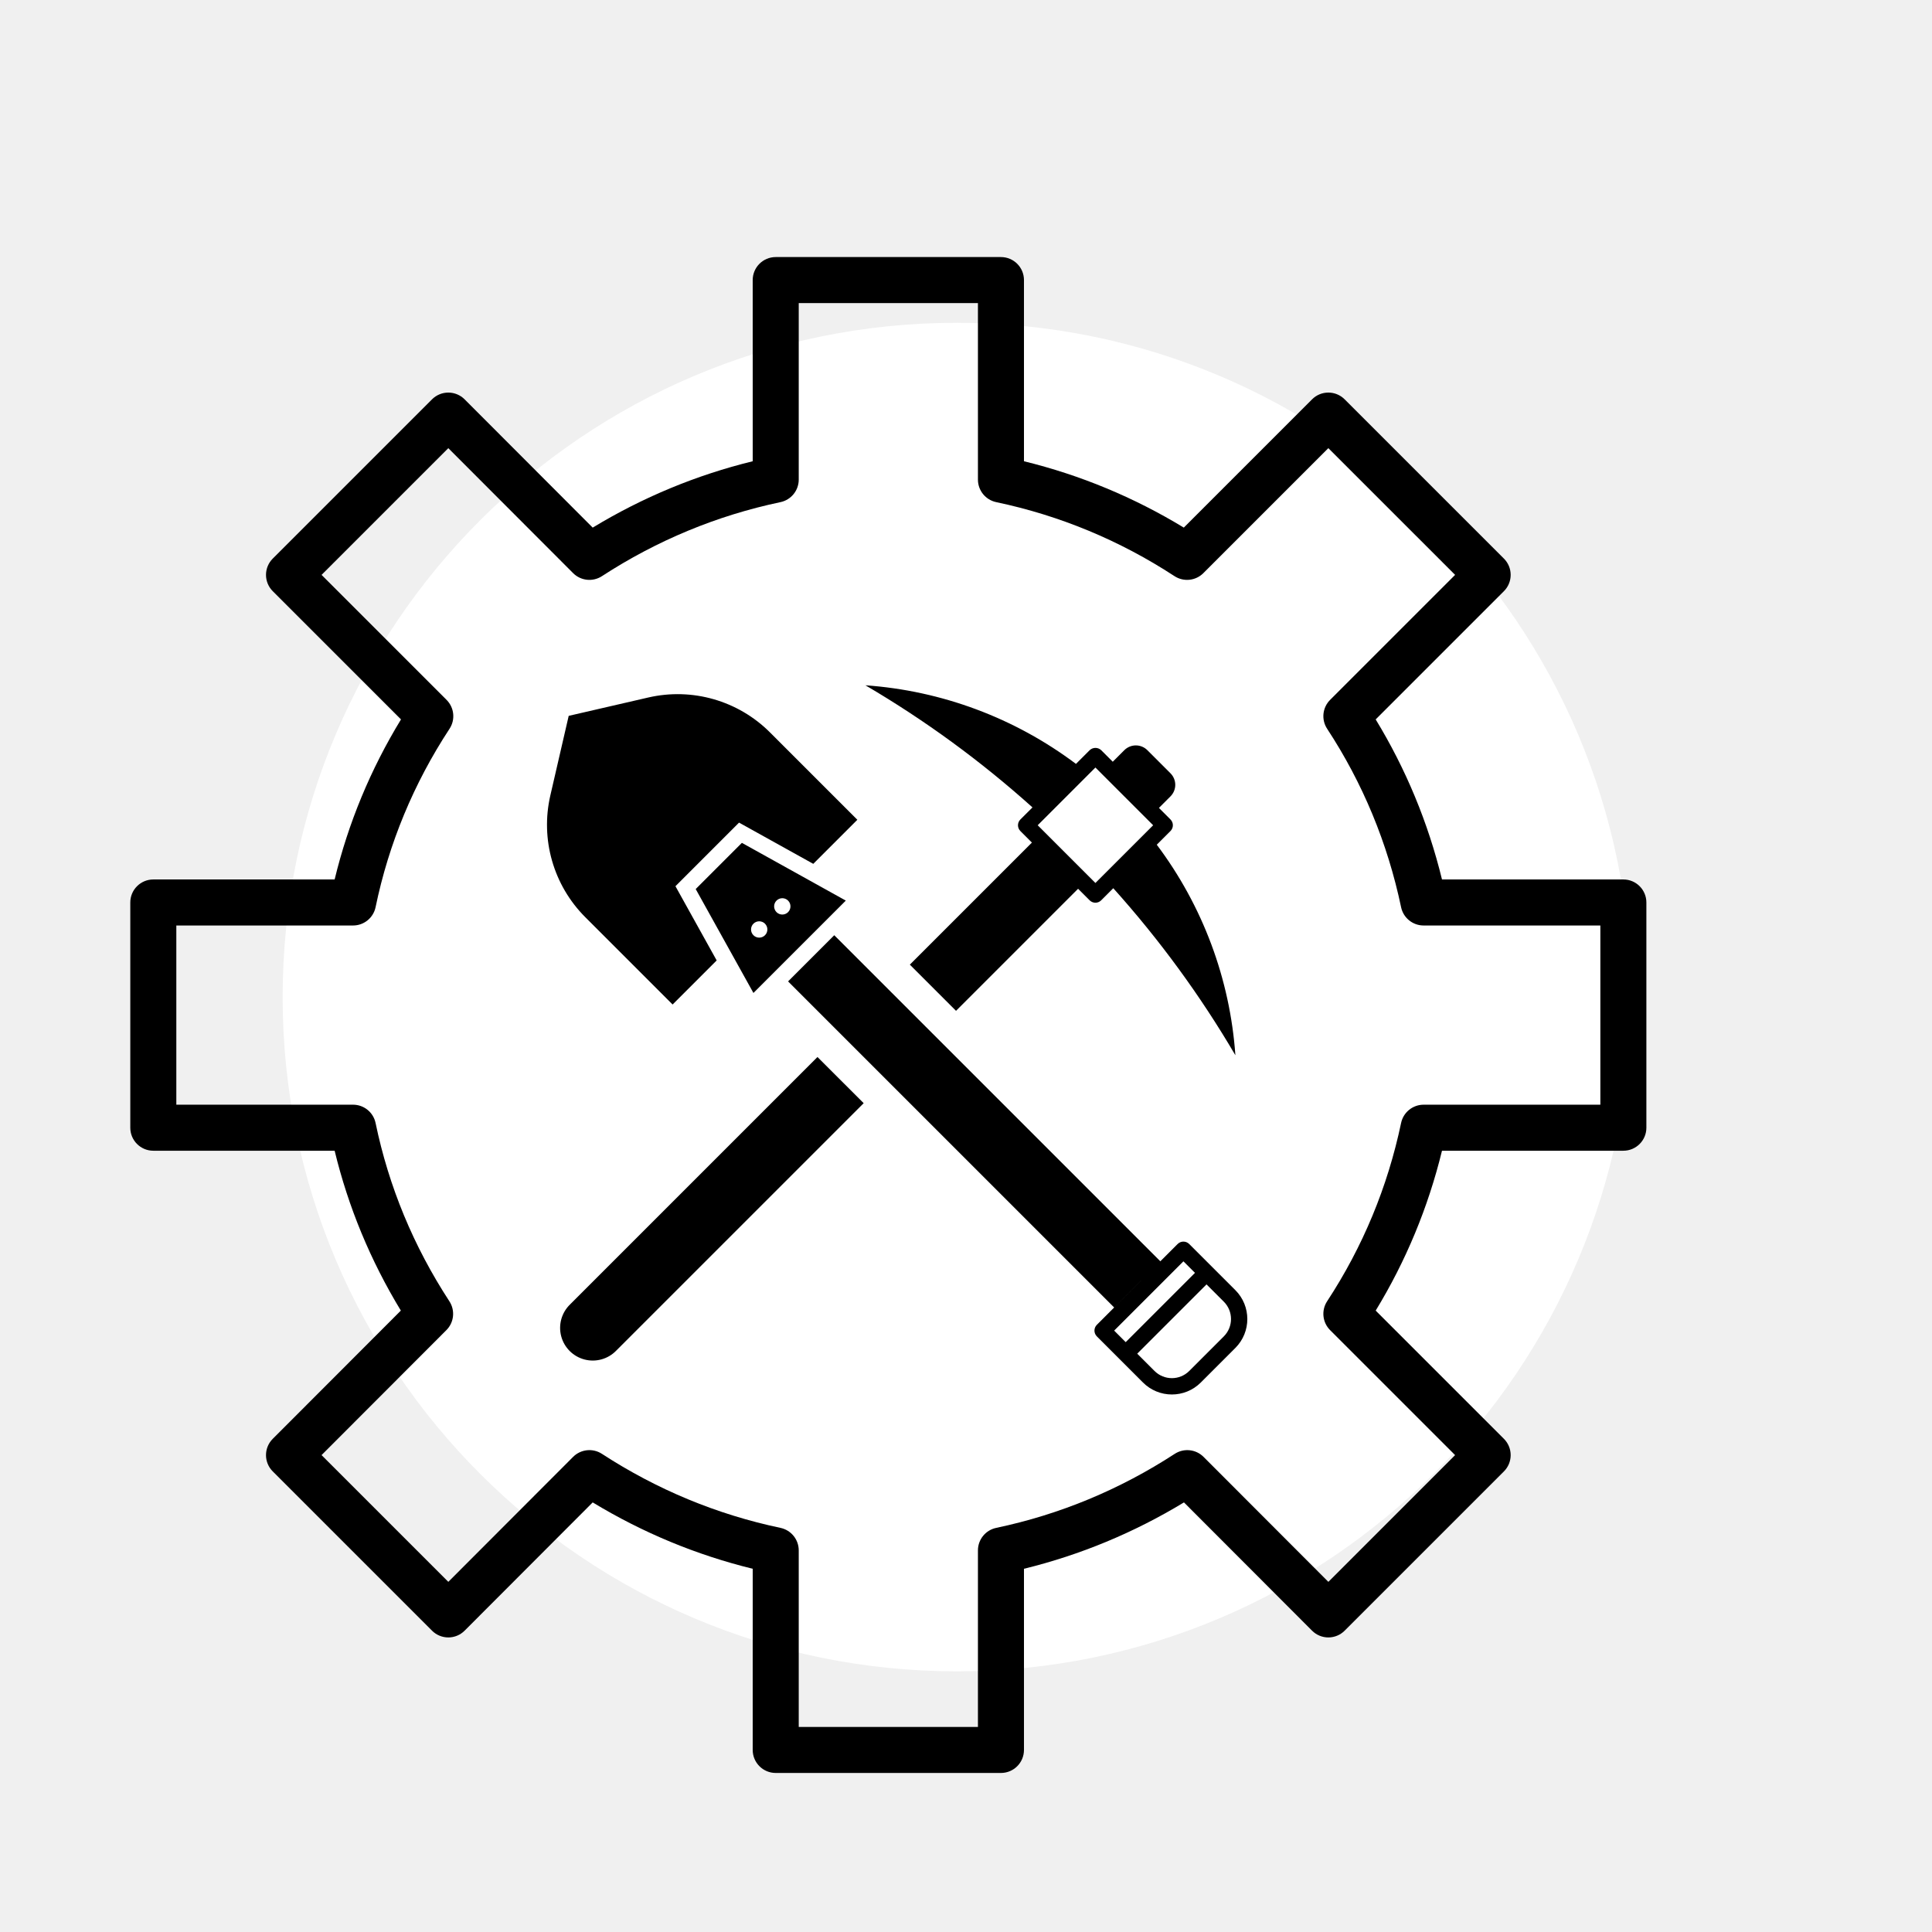
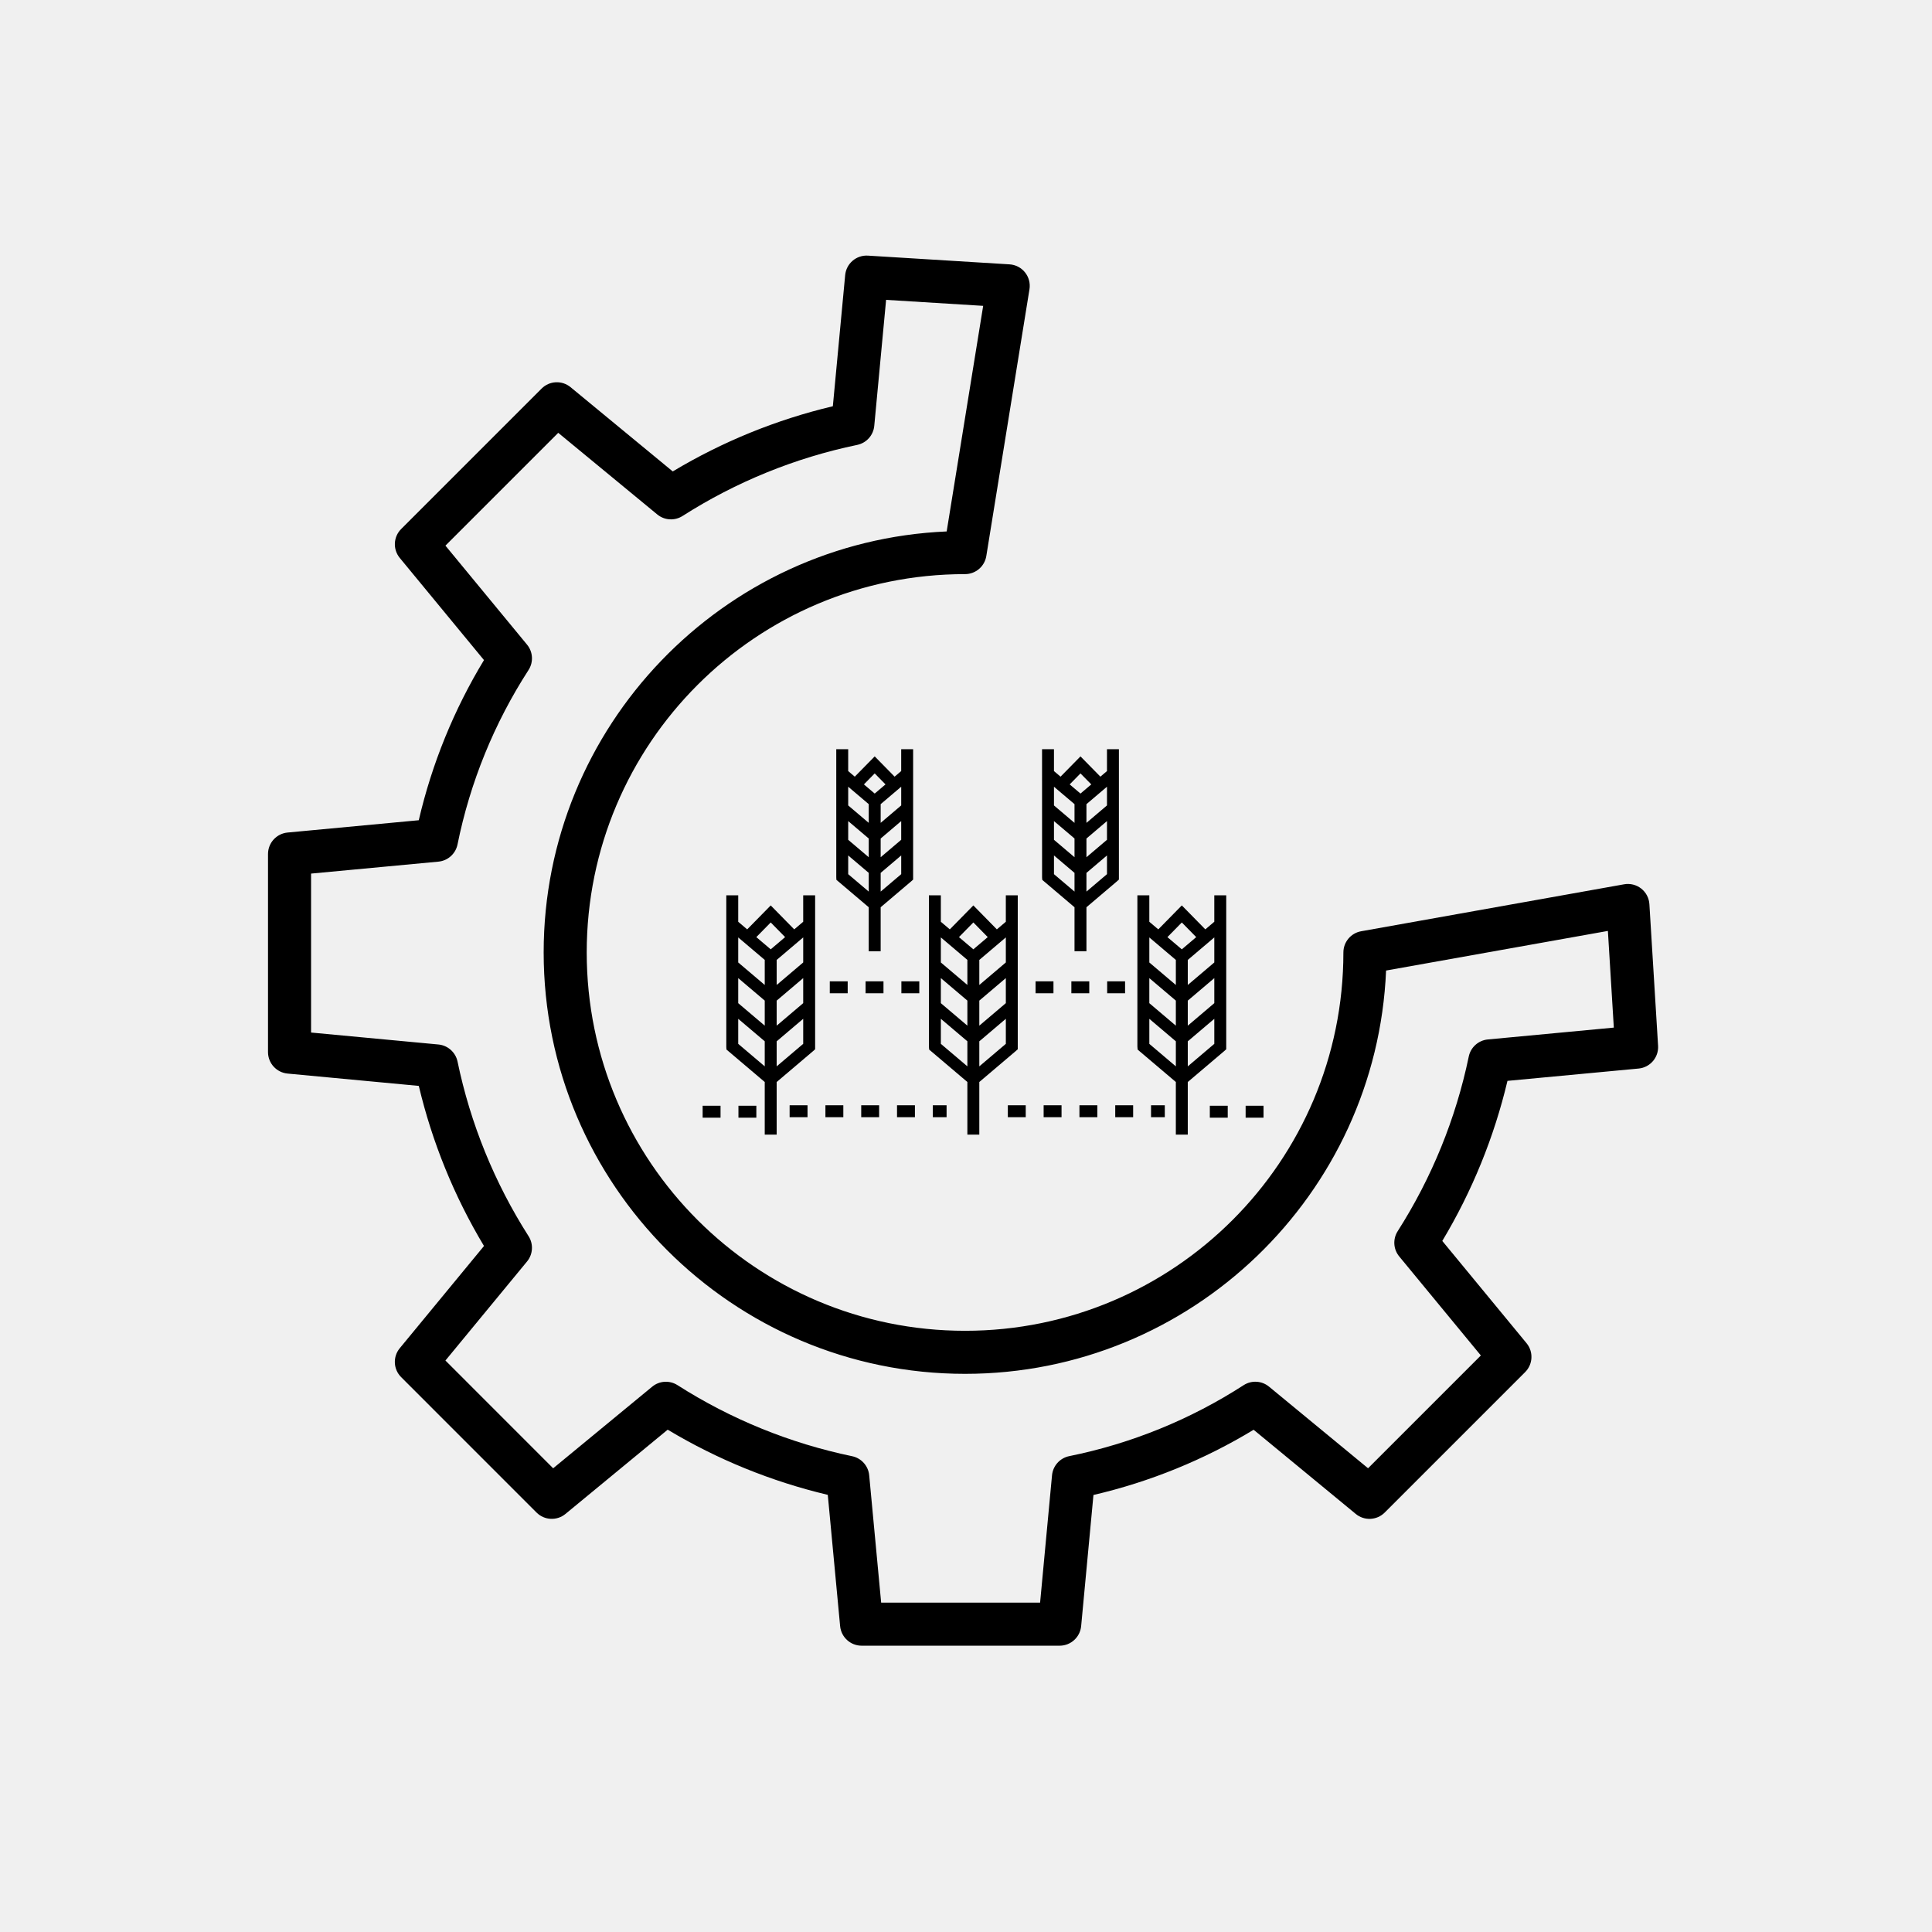
- <svg xmlns="http://www.w3.org/2000/svg" viewBox="0 0 64 64" version="1.1" id="svg31">
-   <defs id="defs35" />
-   <circle style="opacity:1;fill:#ffffff;stroke-width:0.93;fill-opacity:1" id="circle4061" cx="31.699" cy="33.029" r="22.336" />
-   <g id="g6591" transform="matrix(0.5408967,0,0,0.5408967,3.756492,8.484775)">
-     <path d="m 48.777,43.392 2.828,2.828 7.476,-7.476 -2.828,-2.828 z m 6.769,-8.89 a 0.5,0.5 0 0 0 0,0.707 l 3.535,3.535 0.707,0.707 a 0.498,0.498 0 0 0 0.708,0 l 0.74,-0.74 A 63.005,63.005 0 0 1 68.714,48.941 24.307,24.307 0 0 0 63.9,36.047 l 0.839,-0.839 a 0.5,0.5 0 0 0 0,-0.708 l -0.707,-0.707 0.707,-0.707 a 0.999,0.999 0 0 0 0,-1.414 l -1.414,-1.414 a 0.999,0.999 0 0 0 -1.414,0 l -0.707,0.707 -0.707,-0.707 a 0.514,0.514 0 0 0 -0.707,0 l -0.839,0.839 a 24.31,24.31 0 0 0 -12.894,-4.814 63.063,63.063 0 0 1 10.231,7.479 z m 4.596,-3.183 3.536,3.536 -3.536,3.535 -3.535,-3.535 z m -24.48,7.443 3.536,6.364 5.657,-5.657 -6.364,-3.536 z m 4.95,0.707 a 0.5,0.5 0 1 1 0.707,0.708 0.5,0.5 0 0 1 -0.707,-0.708 z m -1.414,1.414 a 0.5,0.5 0 1 1 0.707,0.708 0.5,0.5 0 0 1 -0.707,-0.708 z M 68.714,63.328 67.3,61.914 67.299,61.913 65.885,60.5 a 0.5,0.5 0 0 0 -0.707,0 l -1.06,1.06 -19.97,-19.97 -2.828,2.828 19.97,19.97 2.282,-2.282 -3.343,3.344 a 0.5,0.5 0 0 0 0,0.707 l 2.828,2.828 a 2.495,2.495 0 0 0 1.769,0.731 c 0.64,0 1.28,-0.244 1.768,-0.731 l 2.121,-2.121 a 2.504,2.504 0 0 0 -0.001,-3.536 z m -7.424,2.476 4.242,-4.243 0.708,0.707 -4.243,4.243 z m 6.717,0.353 -2.121,2.121 a 1.504,1.504 0 0 1 -2.122,0 l -1.061,-1.061 4.243,-4.243 1.061,1.06 a 1.503,1.503 0 0 1 0,2.123 z m -33.759,-20.324 2.699,-2.699 -2.525,-4.546 3.895,-3.895 4.546,2.525 2.699,-2.699 -5.35,-5.35 a 8.001,8.001 0 0 0 -7.456,-2.138 l -4.872,1.124 -1.124,4.872 a 8.002,8.002 0 0 0 2.138,7.456 z M 27.969,64.2 a 2,2 0 1 0 2.828,2.828 L 45.949,51.876 43.12,49.048 Z" id="path6581" />
+ <svg xmlns="http://www.w3.org/2000/svg" width="32" height="32" version="1" viewBox="0 0 32 32" id="svg820">
+   <defs id="defs824" />
+   <g id="g853" transform="matrix(0.05094665,0,0,0.05094665,2.910584,2.701582)">
+     <path d="m 479.1,240.925 a 7,7 0 0 0 -8.218,-6.463 l -85.495,15.27 a 7,7 0 0 0 -5.77,6.891 123,123 0 1 1 -123,-123 7,7 0 0 0 6.91,-5.882 l 14.032,-86.725 a 7,7 0 0 0 -6.479,-8.1 l -46.038,-2.837 a 7,7 0 0 0 -7.4,6.331 l -4.007,42.634 a 183.558,183.558 0 0 0 -52.048,21.194 L 128.358,72.841 a 7,7 0 0 0 -9.4,0.452 L 73.29,118.959 a 7,7 0 0 0 -0.451,9.4 l 27.376,33.212 a 178.514,178.514 0 0 0 -21.2,52.065 l -42.64,4 A 7.028,7.028 0 0 0 30,224.611 v 64.422 A 7.027,7.027 0 0 0 36.376,296 l 42.649,4.006 a 183.535,183.535 0 0 0 21.194,52.047 l -27.387,33.238 a 7,7 0 0 0 0.453,9.4 l 44.02,44.022 a 7,7 0 0 0 9.4,0.453 l 33.235,-27.393 a 183.506,183.506 0 0 0 52.048,21.187 L 216,475.625 a 7.027,7.027 0 0 0 6.97,6.375 h 64.421 a 7.026,7.026 0 0 0 6.969,-6.376 l 4,-42.622 A 178.527,178.527 0 0 0 350.431,411.8 l 33.215,27.371 a 7,7 0 0 0 9.4,-0.454 l 45.663,-45.664 a 7,7 0 0 0 0.451,-9.4 l -27.39,-33.24 a 183.583,183.583 0 0 0 21.19,-52.043 l 42.633,-4.007 a 7,7 0 0 0 6.332,-7.4 z m -52.522,43.983 a 7,7 0 0 0 -6.2,5.54 169.765,169.765 0 0 1 -23.108,56.788 7,7 0 0 0 0.5,8.214 l 26.538,32.195 -36.671,36.671 -32.2,-26.536 a 7,7 0 0 0 -8.245,-0.482 164.749,164.749 0 0 1 -56.724,23.079 7.036,7.036 0 0 0 -5.578,6.236 L 281.015,468 H 229.34 l -3.886,-41.387 a 7.02,7.02 0 0 0 -5.542,-6.214 169.764,169.764 0 0 1 -56.791,-23.11 7,7 0 0 0 -8.214,0.5 l -32.2,26.535 -35.024,-35.035 26.535,-32.2 a 7,7 0 0 0 0.5,-8.213 169.779,169.779 0 0 1 -23.1,-56.792 7.036,7.036 0 0 0 -6.228,-5.542 L 44,282.66 V 230.984 L 85.388,227.1 a 7.019,7.019 0 0 0 6.221,-5.577 164.784,164.784 0 0 1 23.091,-56.723 7,7 0 0 0 -0.478,-8.245 l -26.538,-32.193 36.675,-36.674 32.194,26.537 a 7,7 0 0 0 8.215,0.5 169.755,169.755 0 0 1 56.791,-23.112 7,7 0 0 0 5.542,-6.2 l 3.848,-40.953 31.559,1.945 -11.867,73.343 c -72.783,3.137 -131.021,63.33 -131.021,136.871 0,75.542 61.458,137 137,137 73.573,0 133.787,-58.29 136.875,-131.117 l 72.114,-12.88 1.927,31.433 z" id="path838" />
  </g>
-   <g id="g10767" transform="matrix(0.1058646,0,0,0.1058646,2.276273,6.472487)">
-     <path d="M 291.707,493.641 H 221.23 c -3.978,0 -7.202,-3.224 -7.202,-7.201 v -56.693 c -17.627,-4.316 -34.42,-11.281 -50.066,-20.766 l -40.084,40.141 c -1.35,1.352 -3.182,2.112 -5.093,2.112 -10e-4,0 -0.002,0 -0.002,0 -1.911,0 -3.742,-0.759 -5.093,-2.109 L 63.842,399.276 c -2.811,-2.811 -2.813,-7.368 -0.003,-10.181 l 40.089,-40.136 C 94.426,333.324 87.476,316.546 83.209,298.937 H 26.47 c -3.977,0 -7.202,-3.224 -7.202,-7.201 v -70.478 c 0,-3.978 3.225,-7.201 7.202,-7.201 h 56.739 c 4.282,-17.686 11.248,-34.485 20.765,-50.083 L 63.842,123.842 c -1.351,-1.351 -2.109,-3.183 -2.109,-5.093 0,-1.91 0.759,-3.742 2.109,-5.093 L 113.69,63.812 c 1.351,-1.35 3.183,-2.108 5.092,-2.108 0.001,0 0.001,0 0.003,0 1.911,0 3.743,0.761 5.093,2.112 l 40.084,40.141 c 15.646,-9.484 32.439,-16.449 50.066,-20.766 V 26.498 c 0,-3.978 3.224,-7.201 7.202,-7.201 h 70.477 c 3.979,0 7.202,3.224 7.202,7.201 v 56.693 c 17.645,4.32 34.422,11.285 50.013,20.762 l 40.142,-40.141 c 2.811,-2.811 7.371,-2.813 10.184,0 l 49.849,49.844 c 1.351,1.351 2.109,3.183 2.109,5.093 0,1.91 -0.759,3.742 -2.108,5.093 l -40.134,40.133 c 9.454,15.508 16.415,32.307 20.752,50.082 h 56.753 c 3.978,0 7.201,3.224 7.201,7.201 v 70.478 c 0,3.978 -3.224,7.201 -7.201,7.201 h -56.753 c -4.33,17.73 -11.291,34.512 -20.751,50.026 l 40.132,40.128 c 1.351,1.351 2.109,3.183 2.109,5.093 0,1.91 -0.758,3.741 -2.108,5.093 l -49.849,49.849 c -1.351,1.35 -3.183,2.108 -5.093,2.108 -0.001,0 -0.002,0 -0.003,0 -1.91,0 -3.742,-0.761 -5.093,-2.112 l -40.085,-40.141 c -15.646,9.484 -32.438,16.449 -50.065,20.766 v 56.693 c -0.001,3.977 -3.224,7.201 -7.203,7.201 z m -63.275,-14.403 h 56.074 V 424 c 0,-3.406 2.387,-6.347 5.719,-7.047 19.867,-4.18 38.661,-11.973 55.858,-23.163 2.854,-1.856 6.617,-1.462 9.023,0.947 l 39.053,39.106 39.66,-39.66 -39.113,-39.108 c -2.414,-2.413 -2.802,-6.189 -0.93,-9.043 11.153,-17 18.938,-35.766 23.142,-55.777 0.7,-3.334 3.641,-5.721 7.048,-5.721 h 55.301 v -56.075 h -55.301 c -3.407,0 -6.348,-2.387 -7.048,-5.721 -4.215,-20.067 -12.001,-38.853 -23.142,-55.833 -1.872,-2.854 -1.484,-6.629 0.929,-9.043 L 433.819,118.749 394.155,79.09 355.04,118.204 c -2.41,2.41 -6.179,2.799 -9.029,0.938 -17.12,-11.181 -35.89,-18.972 -55.786,-23.157 -3.332,-0.7 -5.719,-3.641 -5.719,-7.047 V 33.699 h -56.074 v 55.238 c 0,3.406 -2.386,6.347 -5.719,7.048 -19.868,4.179 -38.661,11.972 -55.858,23.162 -2.854,1.857 -6.618,1.463 -9.023,-0.947 l -39.053,-39.107 -39.659,39.656 39.113,39.113 c 2.413,2.414 2.801,6.189 0.929,9.043 -11.225,17.108 -19.009,35.887 -23.138,55.813 -0.692,3.344 -3.638,5.74 -7.052,5.74 h -55.3 v 56.075 h 55.3 c 3.414,0 6.359,2.396 7.052,5.74 4.109,19.831 11.878,38.596 23.091,55.771 1.861,2.851 1.471,6.616 -0.935,9.025 l -39.063,39.109 39.663,39.663 39.052,-39.106 c 2.406,-2.409 6.17,-2.804 9.023,-0.947 17.197,11.19 35.99,18.983 55.858,23.162 3.333,0.701 5.719,3.642 5.719,7.048 z" id="path10755" />
+   <g id="g853-8" transform="matrix(-0.712364,0.03821441,-0.03821441,-0.712364,747.8146,6.807417)">
+     <path d="m 434.231,162.148 a 7,7 0 0 0 -8.218,-6.463 l -85.495,15.27 a 7,7 0 0 0 -5.77,6.891 123,123 0 1 1 -123,-123 7,7 0 0 0 6.91,-5.882 l 14.032,-86.725 a 7,7 0 0 0 -6.479,-8.1 l -46.038,-2.837 a 7,7 0 0 0 -7.4,6.331 l -4.007,42.634 A 183.558,183.558 0 0 0 116.718,21.461 L 83.489,-5.936 a 7,7 0 0 0 -9.4,0.452 l -45.668,45.666 a 7,7 0 0 0 -0.451,9.4 l 27.376,33.212 a 178.514,178.514 0 0 0 -21.2,52.065 l -42.64,4 a 7.028,7.028 0 0 0 -6.375,6.975 v 64.422 a 7.027,7.027 0 0 0 6.376,6.967 l 42.649,4.006 a 183.535,183.535 0 0 0 21.194,52.047 l -27.387,33.238 a 7,7 0 0 0 0.453,9.4 l 44.02,44.022 a 7,7 0 0 0 9.4,0.453 l 33.235,-27.393 a 183.506,183.506 0 0 0 52.048,21.187 l 4.012,42.665 a 7.027,7.027 0 0 0 6.97,6.375 h 64.421 a 7.026,7.026 0 0 0 6.969,-6.376 l 4,-42.622 a 178.527,178.527 0 0 0 52.071,-21.202 l 33.215,27.371 a 7,7 0 0 0 9.4,-0.454 l 45.663,-45.664 a 7,7 0 0 0 0.451,-9.4 l -27.39,-33.24 a 183.583,183.583 0 0 0 21.19,-52.043 l 42.633,-4.007 a 7,7 0 0 0 6.332,-7.4 z m -52.522,43.983 a 7,7 0 0 0 -6.2,5.54 169.765,169.765 0 0 1 -23.108,56.788 7,7 0 0 0 0.5,8.214 l 26.538,32.195 -36.671,36.671 -32.2,-26.536 a 7,7 0 0 0 -8.245,-0.482 164.749,164.749 0 0 1 -56.724,23.079 7.036,7.036 0 0 0 -5.578,6.236 l -3.875,41.387 h -51.675 l -3.886,-41.387 a 7.02,7.02 0 0 0 -5.542,-6.214 169.764,169.764 0 0 1 -56.791,-23.11 7,7 0 0 0 -8.214,0.5 l -32.2,26.535 -35.024,-35.035 26.535,-32.2 a 7,7 0 0 0 0.5,-8.213 169.779,169.779 0 0 1 -23.1,-56.792 7.036,7.036 0 0 0 -6.228,-5.542 l -41.39,-3.882 v -51.676 l 41.388,-3.884 a 7.019,7.019 0 0 0 6.221,-5.577 164.784,164.784 0 0 1 23.091,-56.723 7,7 0 0 0 -0.478,-8.245 l -26.538,-32.193 36.675,-36.674 32.194,26.537 a 7,7 0 0 0 8.215,0.5 169.755,169.755 0 0 1 56.791,-23.112 7,7 0 0 0 5.542,-6.2 l 3.848,-40.953 31.559,1.945 -11.867,73.343 c -72.783,3.137 -131.021,63.33 -131.021,136.871 0,75.542 61.458,137 137,137 73.573,0 133.787,-58.29 136.875,-131.117 l 72.114,-12.88 1.927,31.433 z" id="path838-8" />
+   </g>
+   <g id="g10388" transform="matrix(0.09883039,0,0,0.09883039,11.44031,9.266524)">
+     <path d="m 18.853,60.717 -1.503,1.276 -3.941,-4.013 -3.943,4.015 -1.503,-1.275 v -4.431 h -2 l 0.003,25.422 0.028,0.423 6.413,5.439 v 8.817 h 2 V 87.575 L 20.5,82.402 20.852,82.086 V 56.288 h -2 z m 6e-4,13.64 -4.446,3.774 v -4.197 l 4.445,-3.774 z m -10.89,-4.194 4.444,3.769 v 4.198 L 7.963,74.361 Z m 10.89,-2.626 -4.445,3.774 v -4.197 l 4.445,-3.774 z m -5.444,-6.703 2.412,2.456 -2.413,2.048 -2.413,-2.047 z m -1.002,6.277 v 4.198 L 7.963,67.54 V 63.343 Z M 7.963,81.181 v -4.198 l 4.444,3.769 v 4.198 z m 6.444,3.77 v -4.197 l 4.446,-3.775 2e-4,4.197 z M 54.459,82.402 54.811,82.086 V 56.288 h -2 l 2e-4,4.428 -1.503,1.276 -3.941,-4.013 -3.943,4.014 -1.503,-1.275 v -4.431 h -2 v 25.334 l 0.042,0.519 6.403,5.431 v 8.817 h 2 v -8.815 z m -6.092,2.549 v -4.197 l 4.446,-3.775 2e-4,4.197 z m -6.444,-14.789 4.444,3.769 v 4.198 L 41.922,74.36 Z m 10.89,4.194 -4.446,3.774 v -4.197 l 4.445,-3.774 z m -3e-4,-6.82 -4.445,3.774 v -4.197 l 4.445,-3.774 z m -5.444,-6.703 2.412,2.456 -2.413,2.048 -2.413,-2.047 z m -1.002,6.277 v 4.198 L 41.922,67.54 V 63.342 Z m -4.444,14.069 v -4.198 l 4.444,3.769 v 4.198 z M 30.836,33.001 27.497,36.401 26.393,35.465 v -3.671 h -2 l 0.002,21.464 0.022,0.432 5.418,4.595 v 7.373 h 2 v -7.371 l 5.089,-4.321 0.352,-0.314 V 31.794 h -2 l 2e-4,3.668 -1.104,0.937 z m 0,2.854 1.809,1.841 -1.809,1.536 -1.81,-1.534 z m 4.442,11.124 -3.443,2.923 v -3.135 l 3.442,-2.923 z m -8.884,-3.133 3.442,2.919 v 3.137 l -3.442,-2.919 z m 3.442,-2.841 v 3.137 l -3.442,-2.919 v -3.137 z m -3.442,11.737 v -3.137 l 3.442,2.919 v 3.137 z m 5.442,2.919 v -3.135 l 3.443,-2.923 10e-5,3.136 z m 3.442,-14.441 -3.442,2.923 v -3.136 l 3.442,-2.922 z m 23.603,-9.426 0.004,21.489 0.032,0.416 5.405,4.585 v 7.373 h 2 v -7.371 l 5.089,-4.321 0.352,-0.314 V 31.794 h -2 l 2e-4,3.668 -1.104,0.937 -3.337,-3.398 -3.339,3.4 -1.104,-0.936 v -3.67 h -2 z m 10.884,15.185 -3.443,2.923 v -3.135 l 3.442,-2.923 z m -5.443,2.923 -3.442,-2.92 v -3.137 l 3.442,2.919 z m -3.442,2.84 v -3.137 l 3.442,2.919 v 3.137 z m 5.442,2.92 v -3.135 l 3.443,-2.923 1e-4,3.136 z m 3.442,-14.441 -3.442,2.923 v -3.136 l 3.442,-2.922 z m -4.441,-5.365 1.809,1.841 -1.809,1.536 -1.809,-1.535 z m -1.001,5.151 v 3.138 l -3.442,-2.92 v -3.137 z m 25.075,41.396 0.352,-0.316 V 56.288 h -2 l 4e-4,4.428 -1.503,1.276 -3.941,-4.013 -3.943,4.015 -1.503,-1.275 v -4.431 h -2 v 25.334 l 0.042,0.519 6.403,5.431 v 8.817 h 2 v -8.815 z m -6.092,2.549 v -4.197 l 4.446,-3.775 4e-4,4.196 z m -6.445,-14.788 4.445,3.77 v 4.198 L 76.859,74.36 Z m 10.891,4.194 -4.446,3.774 v -4.197 l 4.446,-3.774 z m -7e-4,-6.82 -4.445,3.773 v -4.197 l 4.445,-3.774 z m -5.444,-6.702 2.412,2.456 -2.413,2.048 -2.413,-2.047 z m -1.001,6.278 v 4.198 l -4.445,-3.77 v -4.198 z m -4.445,14.069 v -4.198 l 4.445,3.77 v 4.198 z" id="path10283" />
+     <rect width="3" height="2" x="34.577" y="91.472" id="rect10309" />
+     <rect width="3" height="2" x="16.577" y="91.472" id="rect10311" />
+     <rect width="3" height="2" x="28.577" y="91.472" id="rect10313" />
+     <rect width="2.305" height="2" x="40.577" y="91.472" id="rect10315" />
+     <rect width="3" height="2" x="22.577" y="91.472" id="rect10317" />
+     <rect width="2.305" height="2" x="77.148" y="91.472" id="rect10319" />
+     <rect width="3" height="2" x="71.148" y="91.472" id="rect10321" />
+     <rect width="3" height="2" x="53.148" y="91.472" id="rect10323" />
+     <rect width="3" height="2" x="65.148" y="91.472" id="rect10325" />
+     <rect width="3" height="2" x="59.148" y="91.472" id="rect10327" />
+     <rect width="3" height="2" x="93" y="91.552" id="rect10329" />
+     <rect width="3" height="2" x="87" y="91.552" id="rect10331" />
+     <rect width="3" height="2" x="2" y="91.552" id="rect10333" />
+     <rect width="3" height="2" x="8" y="91.552" id="rect10335" />
+     <rect width="3" height="2" x="23.308" y="70.7" id="rect10337" />
+     <rect width="3" height="2" x="35.308" y="70.7" id="rect10339" />
+     <rect width="3" height="2" x="29.308" y="70.7" id="rect10341" />
+     <rect width="3" height="2" x="57.795" y="70.7" id="rect10343" />
+     <rect width="3" height="2" x="69.795" y="70.7" id="rect10345" />
+     <rect width="3" height="2" x="63.795" y="70.7" id="rect10347" />
  </g>
</svg>
